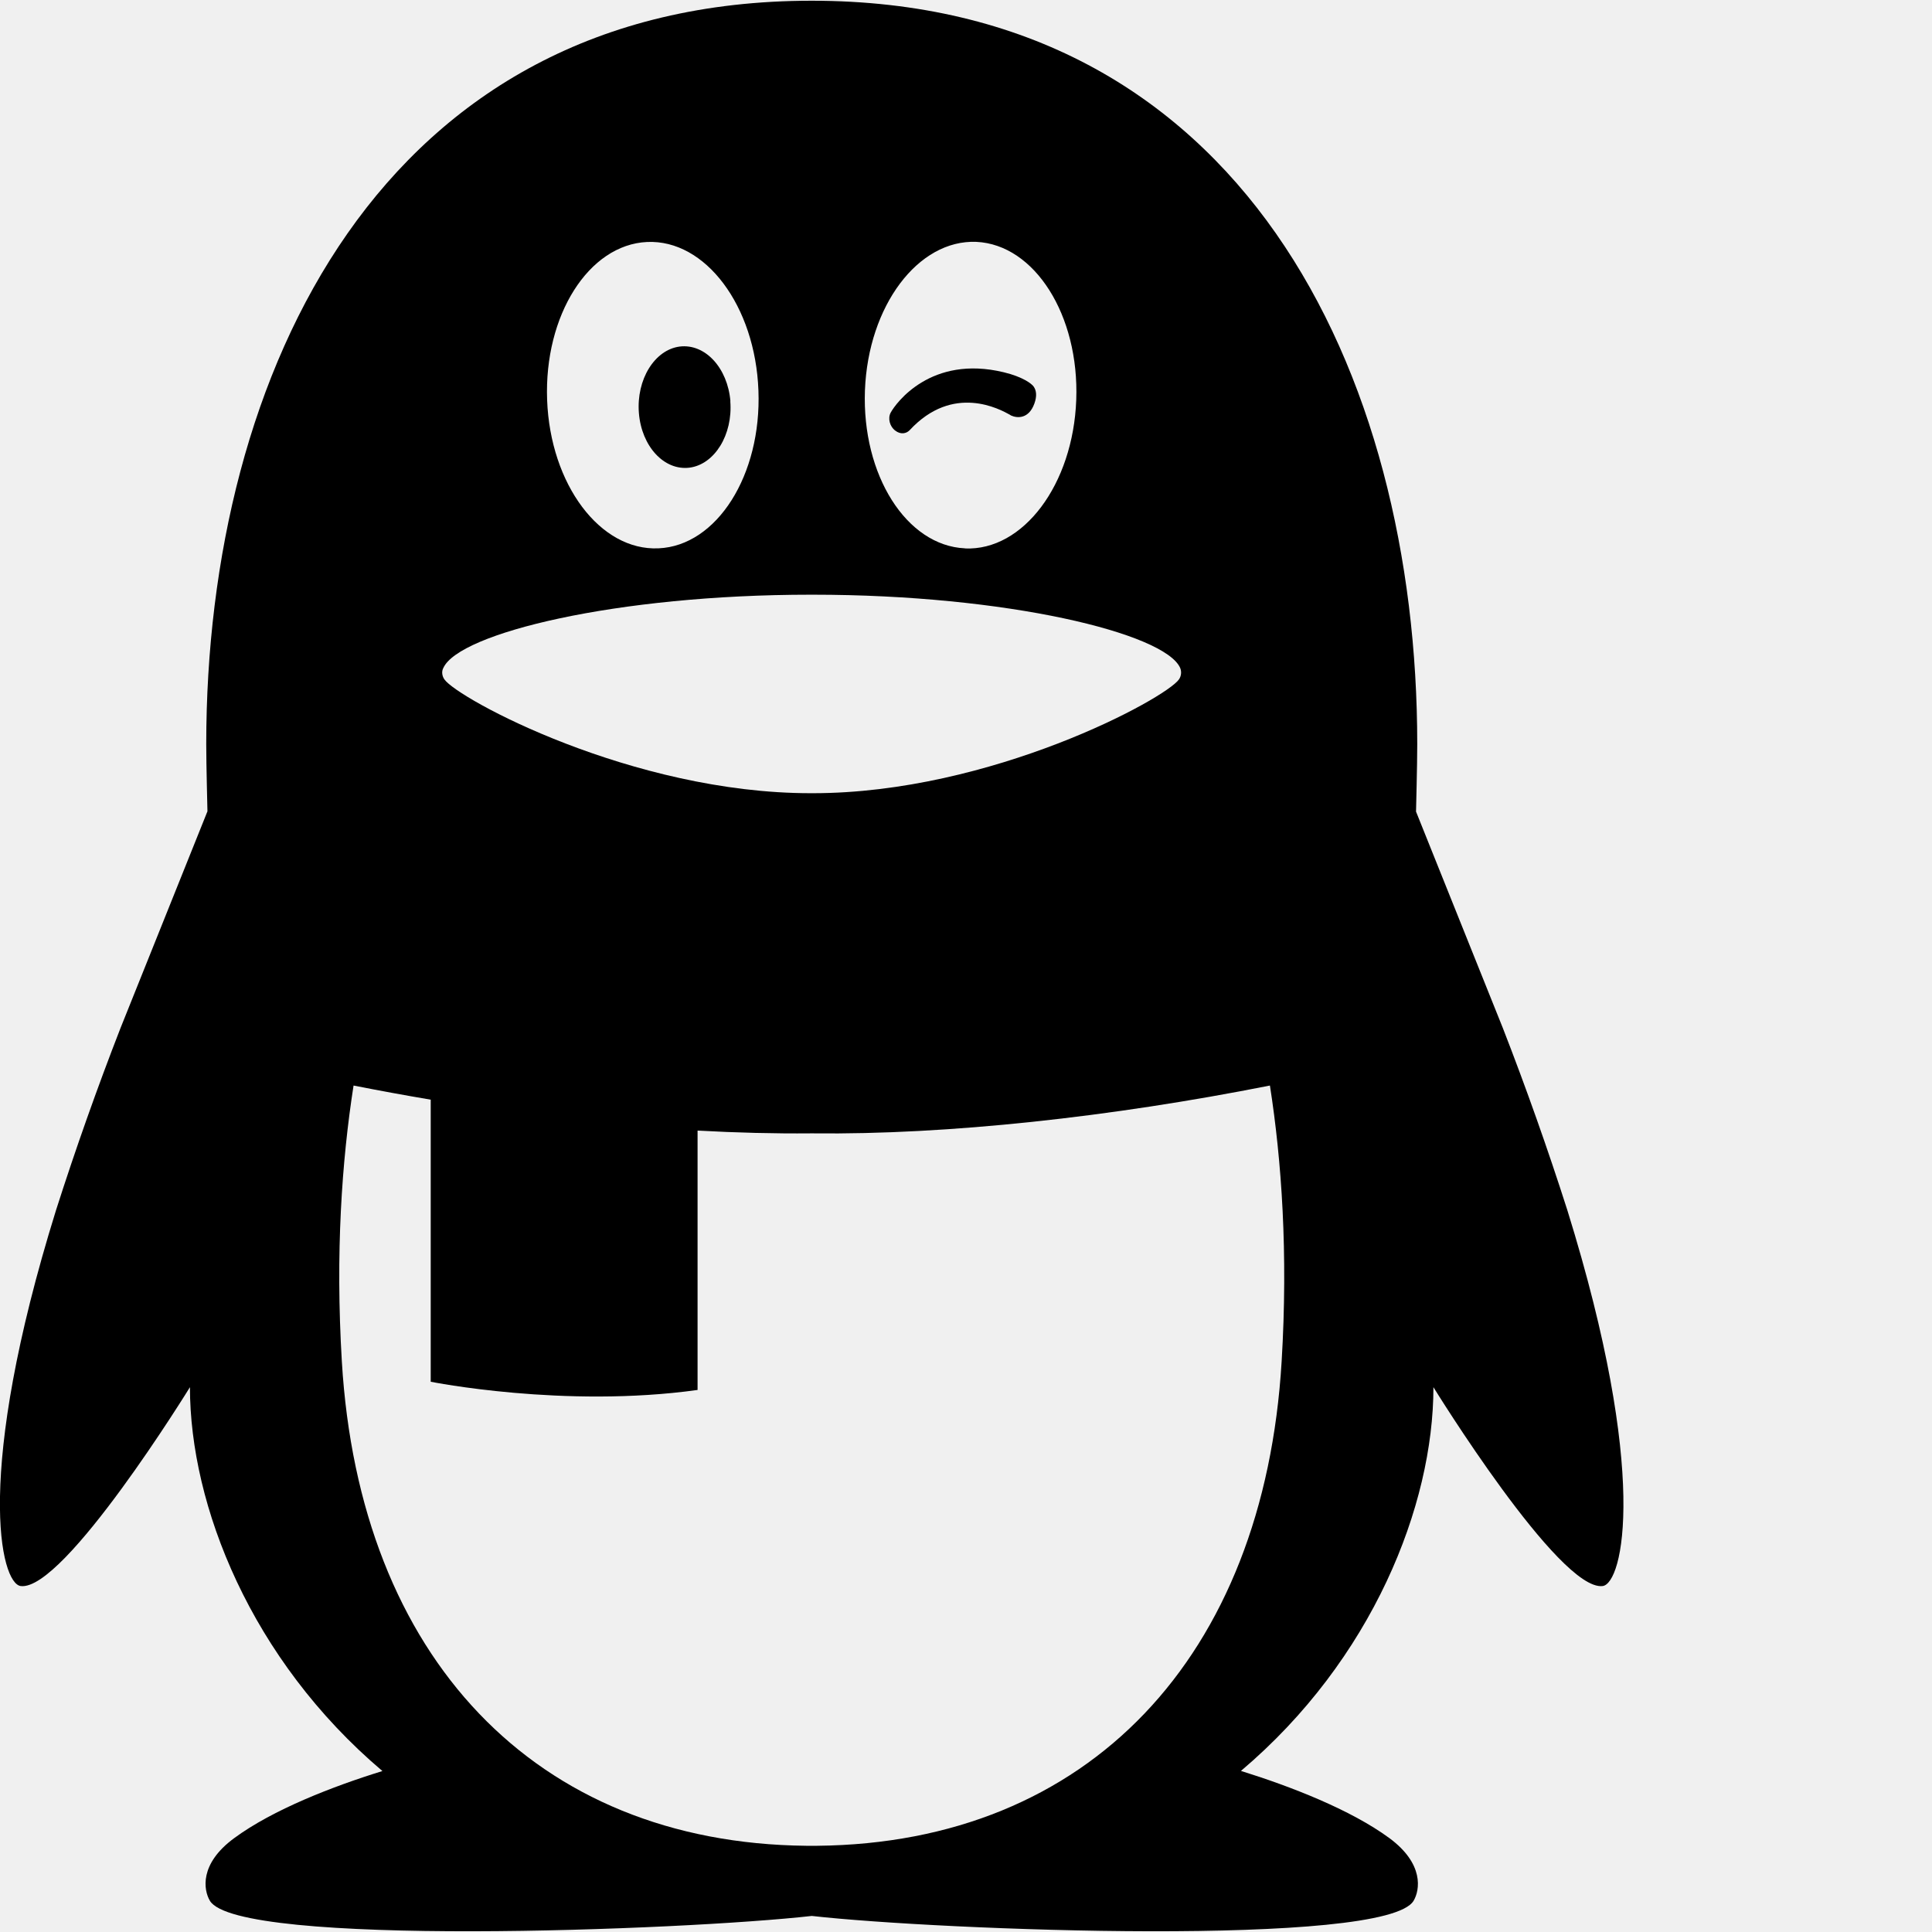
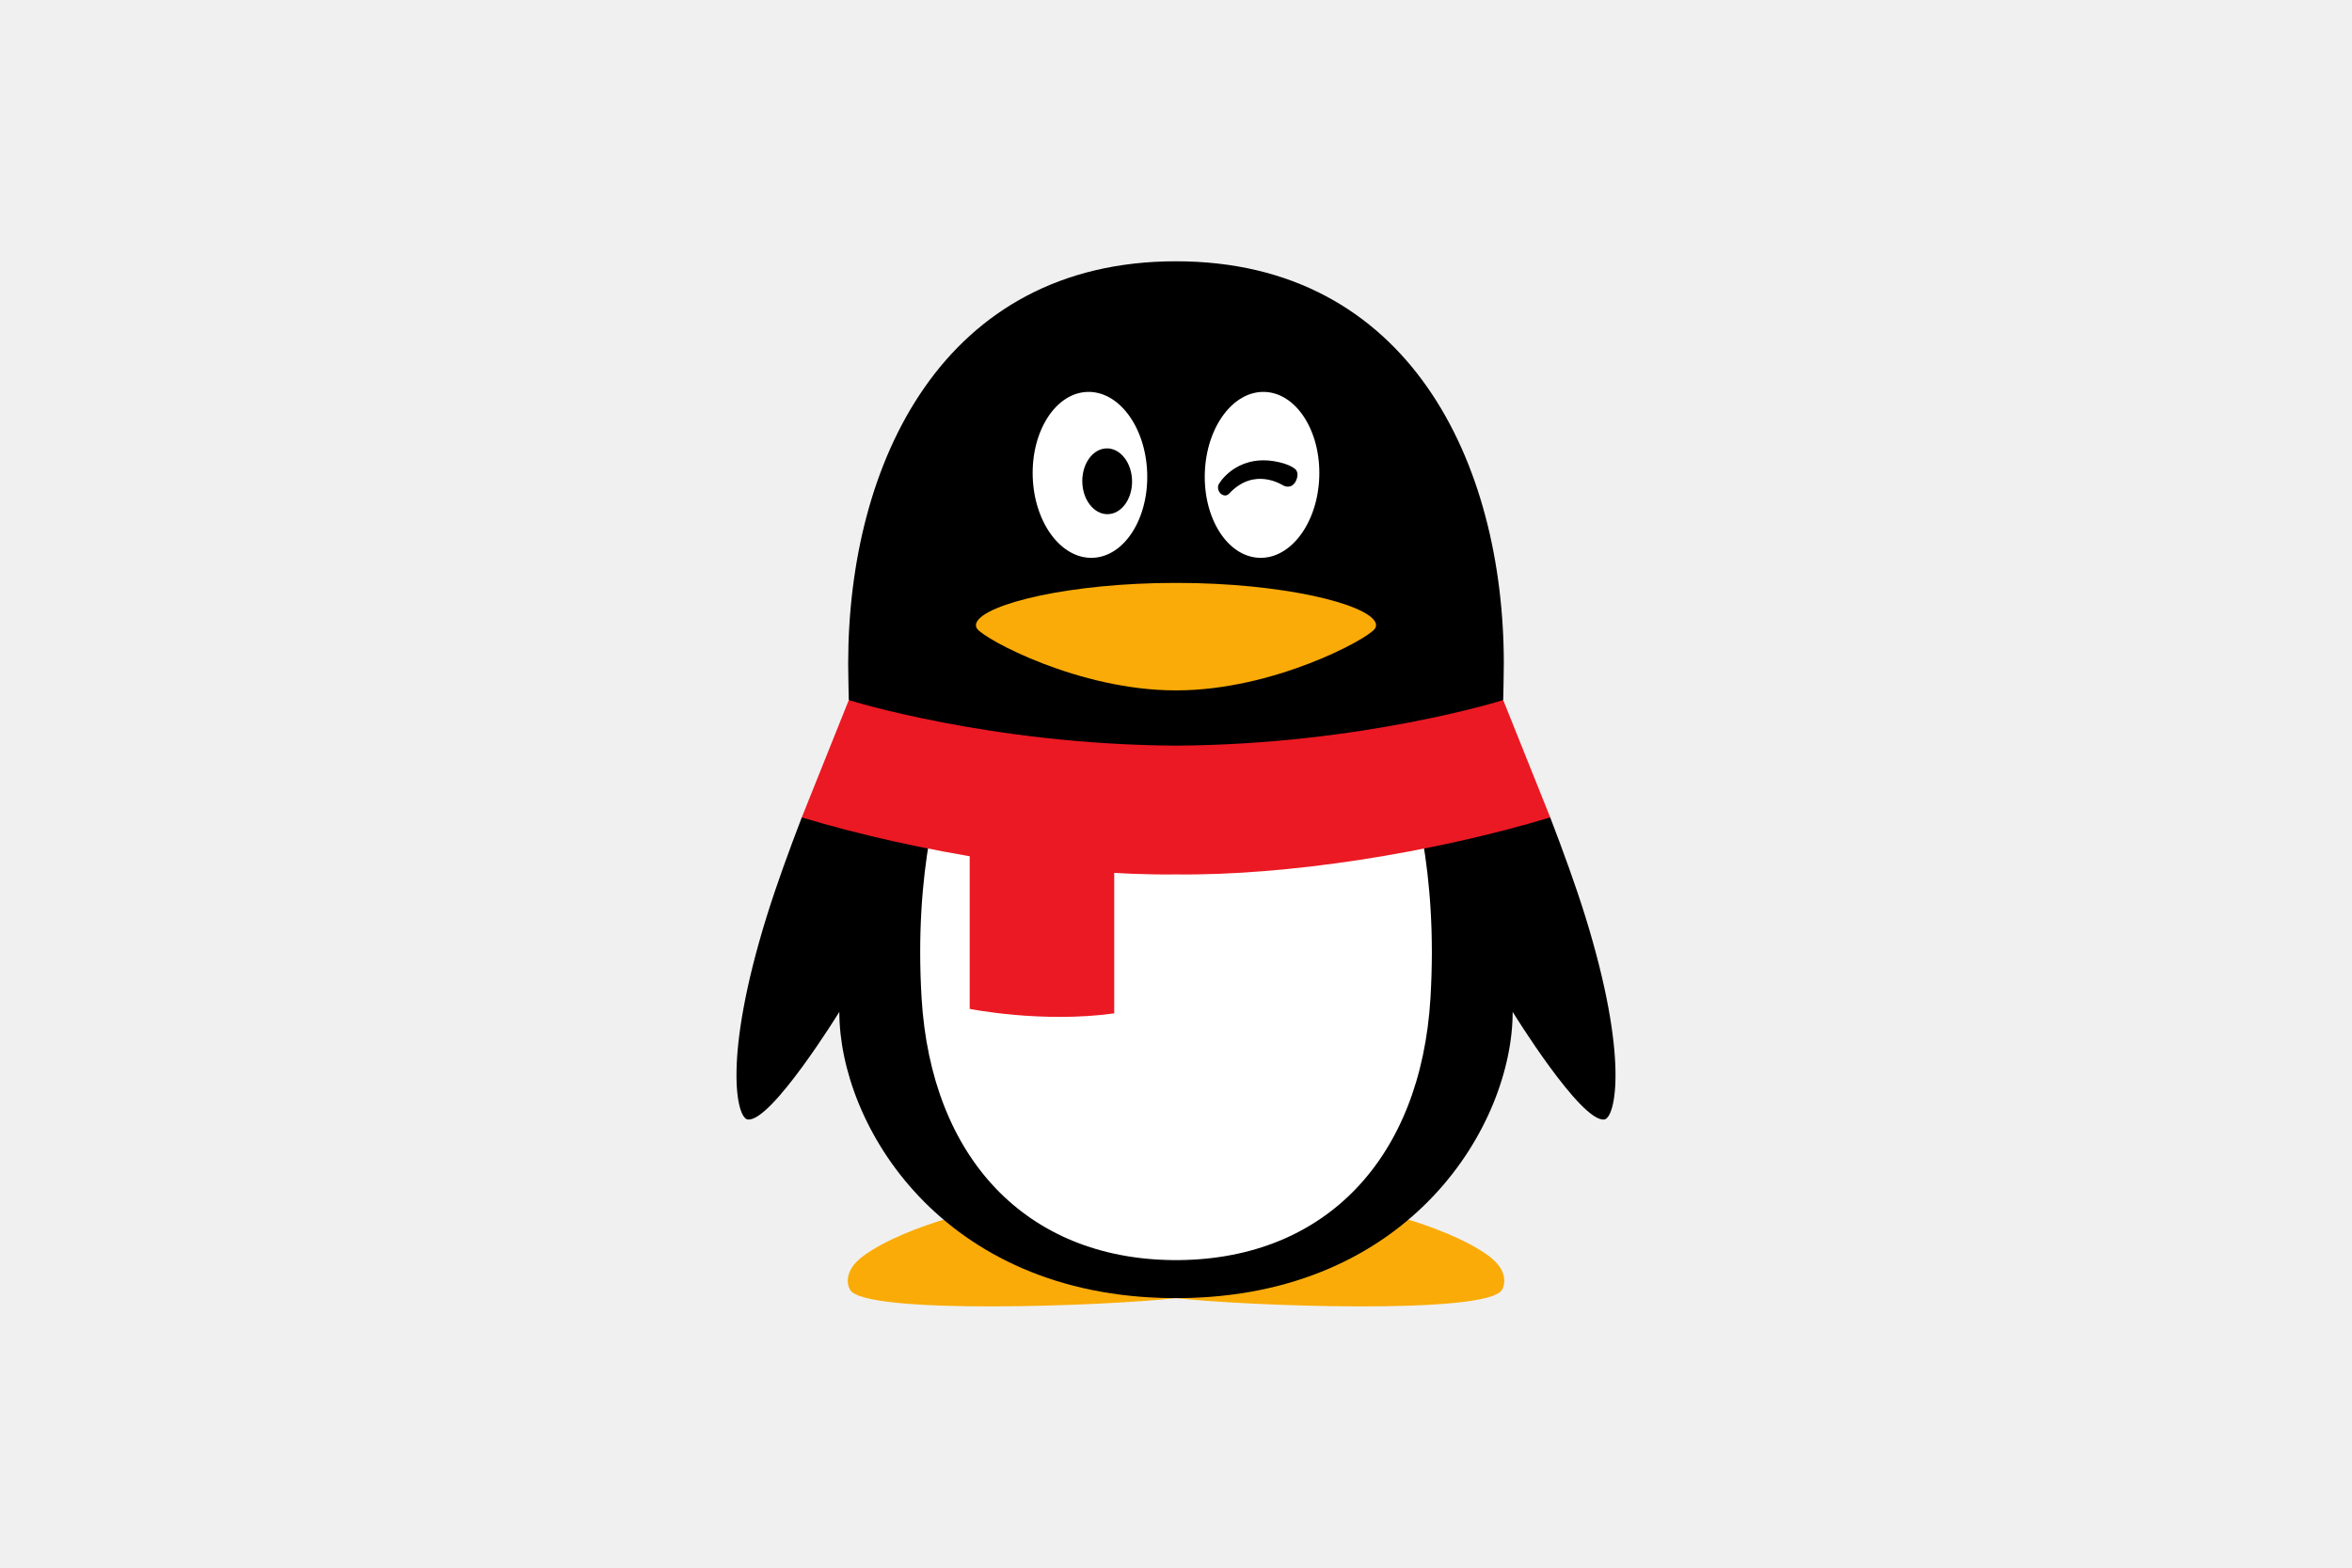
- <svg xmlns="http://www.w3.org/2000/svg" width="16" height="16" fill="currentColor" class="bi bi-tencent-qq" viewBox="0 0 16 16">
-   <path d="M6.048 3.323c.022.277-.13.523-.338.55-.21.026-.397-.176-.419-.453s.13-.523.338-.55c.21-.026.397.176.42.453Zm2.265-.24c-.603-.146-.894.256-.936.333-.027.048-.008.117.037.15.045.035.092.025.119-.003.361-.39.751-.172.829-.129l.011.007c.053.024.147.028.193-.098.023-.063.017-.11-.006-.142-.016-.023-.089-.08-.247-.118" />
-   <path d="M11.727 6.719c0-.022.01-.375.01-.557 0-3.07-1.45-6.156-5.015-6.156S1.708 3.092 1.708 6.162c0 .182.01.535.01.557l-.72 1.795a26 26 0 0 0-.534 1.508c-.68 2.187-.46 3.093-.292 3.113.36.044 1.401-1.647 1.401-1.647 0 .979.504 2.256 1.594 3.179-.408.126-.907.319-1.228.556-.29.213-.253.43-.201.518.228.386 3.92.246 4.985.126 1.065.12 4.756.26 4.984-.126.052-.088.088-.305-.2-.518-.322-.237-.822-.43-1.23-.557 1.09-.922 1.594-2.2 1.594-3.178 0 0 1.041 1.69 1.401 1.647.168-.02.388-.926-.292-3.113a26 26 0 0 0-.534-1.508l-.72-1.795ZM9.773 5.53a.1.1 0 0 1-.009.096c-.109.159-1.554.943-3.033.943h-.017c-1.48 0-2.925-.784-3.034-.943a.1.1 0 0 1-.018-.055q0-.022.01-.04c.13-.287 1.43-.606 3.042-.606h.017c1.611 0 2.912.319 3.042.605m-4.32-.989c-.483.022-.896-.529-.922-1.229s.344-1.286.828-1.308c.483-.022.896.529.922 1.23.027.7-.344 1.286-.827 1.307Zm2.538 0c-.484-.022-.854-.607-.828-1.308.027-.7.44-1.25.923-1.23.483.023.853.608.827 1.309-.026.7-.439 1.251-.922 1.23ZM2.928 8.99q.32.063.639.117v2.336s1.104.222 2.21.068V9.363q.49.027.937.023h.017c1.117.013 2.474-.136 3.786-.396.097.622.151 1.386.097 2.284-.146 2.45-1.6 3.99-3.846 4.012h-.091c-2.245-.023-3.7-1.562-3.846-4.011-.054-.9 0-1.663.097-2.285" />
+ <svg xmlns="http://www.w3.org/2000/svg" height="800" width="1200" viewBox="-18.15 -35.972 157.3 215.835">
+   <path fill="#faab07" d="M60.503 142.237c-12.533 0-24.038-4.195-31.445-10.46-3.762 1.124-8.574 2.932-11.61 5.175-2.6 1.918-2.275 3.874-1.807 4.663 2.056 3.47 35.273 2.216 44.862 1.136zm0 0c12.535 0 24.039-4.195 31.447-10.46 3.76 1.124 8.573 2.932 11.61 5.175 2.598 1.918 2.274 3.874 1.805 4.663-2.056 3.47-35.272 2.216-44.862 1.136zm0 0" />
+   <path d="M60.576 67.119c20.698-.14 37.286-4.147 42.907-5.683 1.34-.367 2.056-1.024 2.056-1.024.005-.189.085-3.37.085-5.01C105.624 27.768 92.58.001 60.5 0 28.42.001 15.375 27.769 15.375 55.401c0 1.642.08 4.822.086 5.01 0 0 .583.615 1.65.913 5.19 1.444 22.09 5.65 43.312 5.795zm56.245 23.02c-1.283-4.129-3.034-8.944-4.808-13.568 0 0-1.02-.126-1.537.023-15.913 4.623-35.202 7.57-49.9 7.392h-.153c-14.616.175-33.774-2.737-49.634-7.315-.606-.175-1.802-.1-1.802-.1-1.774 4.624-3.525 9.44-4.808 13.568-6.119 19.69-4.136 27.838-2.627 28.02 3.239.392 12.606-14.821 12.606-14.821 0 15.459 13.957 39.195 45.918 39.413h.848c31.96-.218 45.917-23.954 45.917-39.413 0 0 9.368 15.213 12.607 14.822 1.508-.183 3.491-8.332-2.627-28.021" />
+   <path fill="#fff" d="M49.085 40.824c-4.352.197-8.07-4.76-8.304-11.063-.236-6.305 3.098-11.576 7.45-11.773 4.347-.195 8.064 4.76 8.3 11.065.238 6.306-3.097 11.577-7.446 11.771m31.133-11.063c-.233 6.302-3.951 11.26-8.303 11.063-4.35-.195-7.684-5.465-7.446-11.77.236-6.305 3.952-11.26 8.3-11.066 4.352.197 7.686 5.468 7.449 11.773" />
+   <path fill="#faab07" d="M87.952 49.725C86.79 47.15 75.077 44.28 60.578 44.28h-.156c-14.5 0-26.212 2.87-27.375 5.446a.863.863 0 00-.085.367.88.88 0 00.16.496c.98 1.427 13.985 8.487 27.3 8.487h.156c13.314 0 26.319-7.058 27.299-8.487a.873.873 0 00.16-.498.856.856 0 00-.085-.365" />
+   <path d="M54.434 29.854c.199 2.49-1.167 4.702-3.046 4.943-1.883.242-3.568-1.58-3.768-4.07-.197-2.492 1.167-4.704 3.043-4.944 1.886-.244 3.574 1.58 3.771 4.07m11.956.833c.385-.689 3.004-4.312 8.427-2.993 1.425.347 2.084.857 2.223 1.057.205.296.262.718.053 1.286-.412 1.126-1.263 1.095-1.734.875-.305-.142-4.082-2.66-7.562 1.097-.24.257-.668.346-1.073.04-.407-.308-.574-.93-.334-1.362" />
+   <path fill="#fff" d="M60.576 83.08h-.153c-9.996.12-22.116-1.204-33.854-3.518-1.004 5.818-1.61 13.132-1.09 21.853 1.316 22.043 14.407 35.9 34.614 36.1h.82c20.208-.2 33.298-14.057 34.616-36.1.52-8.723-.087-16.035-1.092-21.854-11.739 2.315-23.862 3.64-33.86 3.518" />
+   <path fill="#eb1923" d="M32.102 81.235v21.693s9.937 2.004 19.893.616V83.535c-6.307-.357-13.109-1.152-19.893-2.3" />
+   <path fill="#eb1923" d="M105.539 60.412s-19.33 6.102-44.963 6.275h-.153c-25.591-.172-44.896-6.255-44.962-6.275L8.987 76.57c16.193 4.882 36.261 8.028 51.436 7.845h.153c15.175.183 35.242-2.963 51.437-7.845zm0 0" />
</svg>
